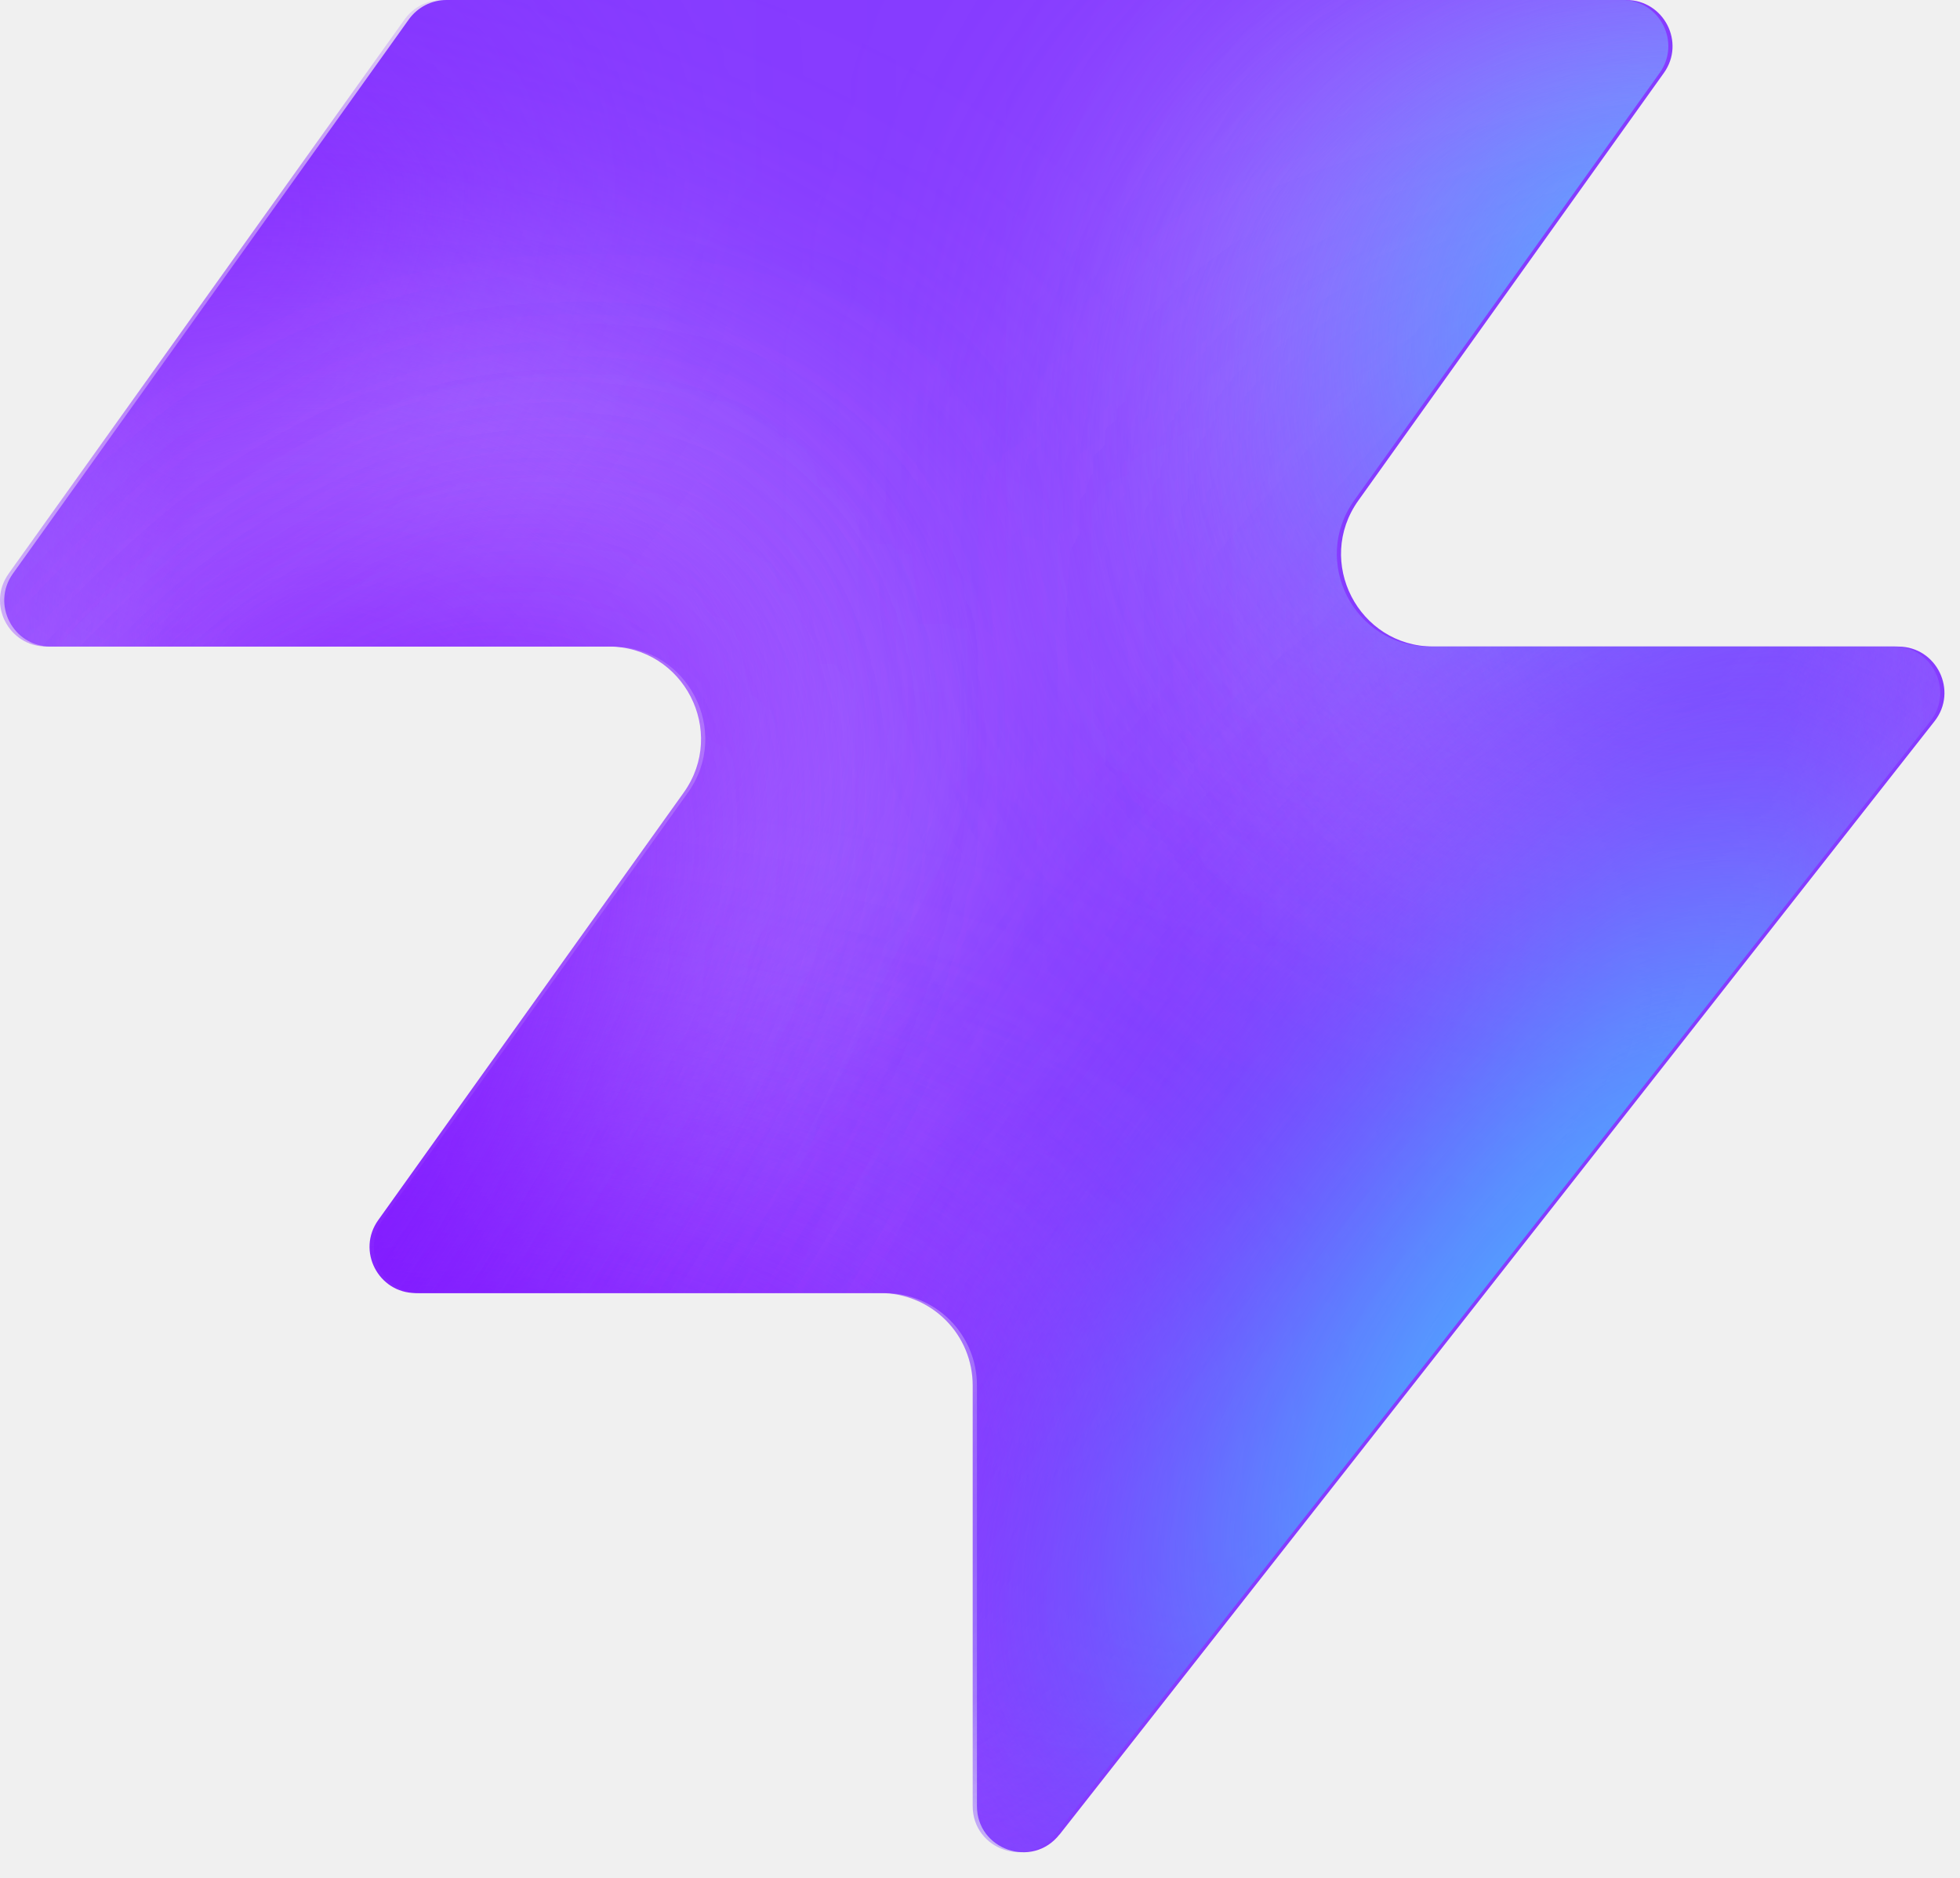
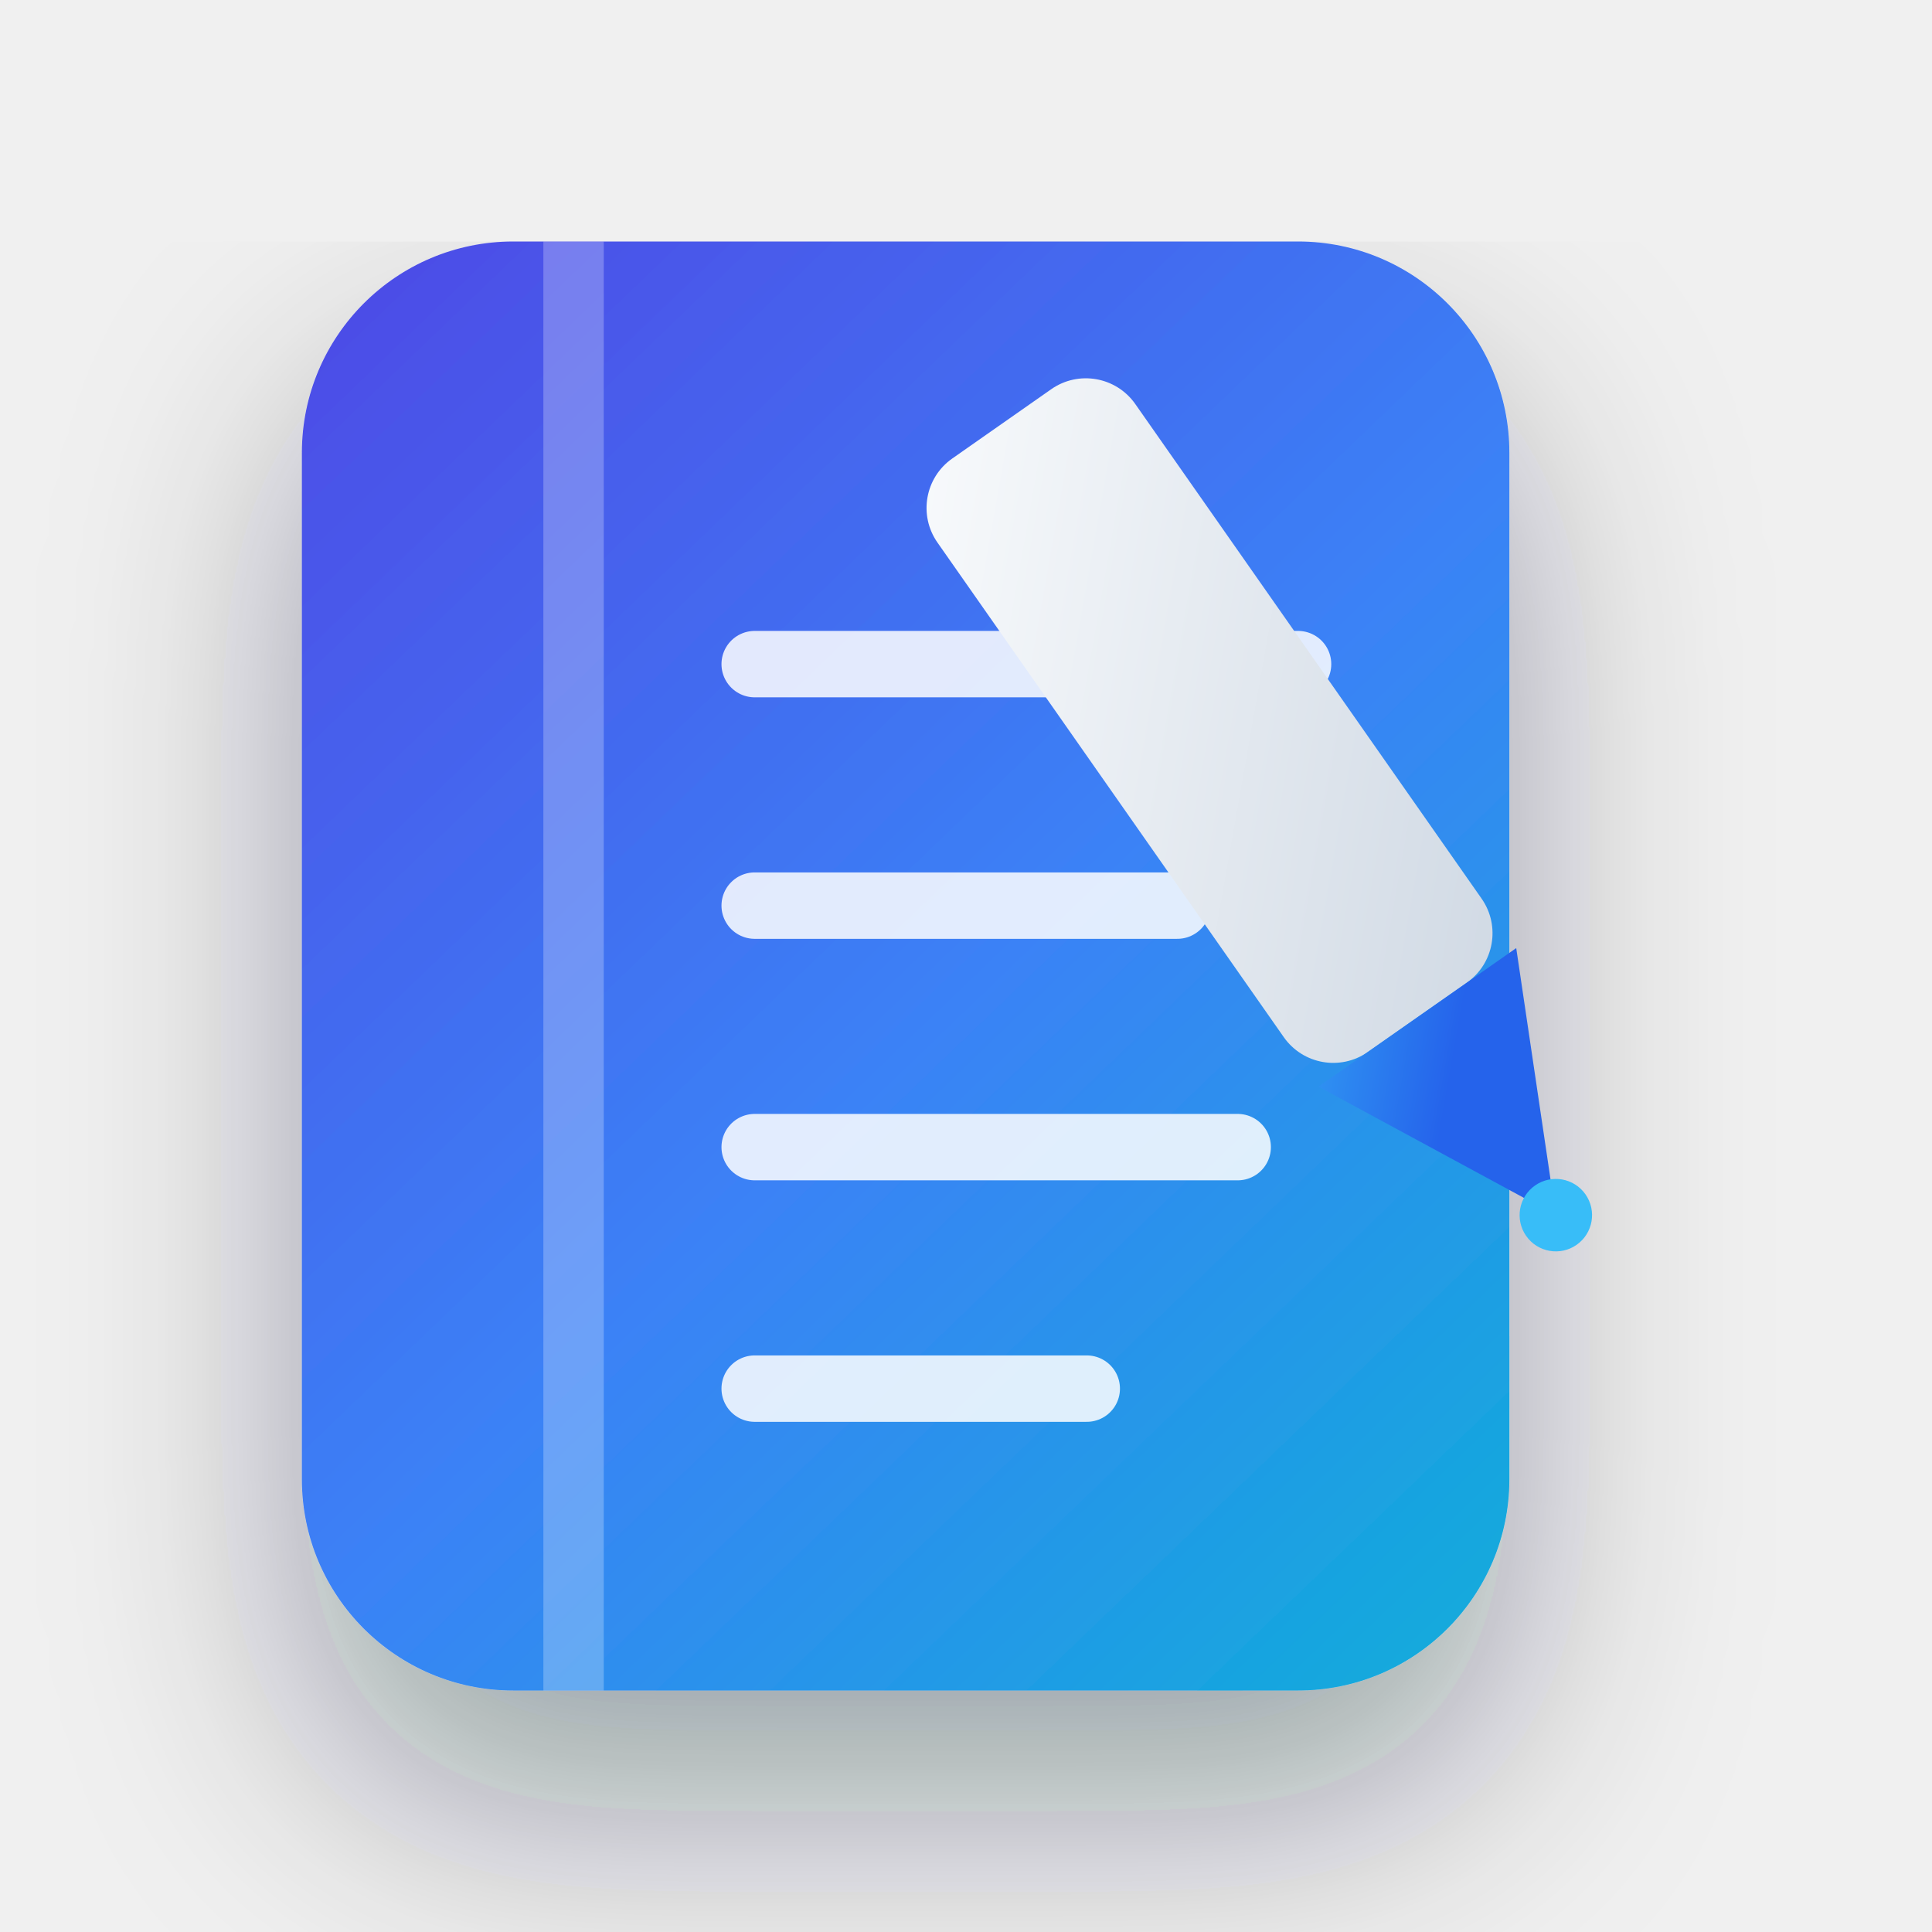
- <svg xmlns="http://www.w3.org/2000/svg" width="48" height="46" fill="none" viewBox="0 0 48 46">
-   <path fill="#863bff" d="M25.946 44.938c-.664.845-2.021.375-2.021-.698V33.937a2.26 2.26 0 0 0-2.262-2.262H10.287c-.92 0-1.456-1.04-.92-1.788l7.48-10.471c1.07-1.497 0-3.578-1.842-3.578H1.237c-.92 0-1.456-1.04-.92-1.788L10.013.474c.214-.297.556-.474.92-.474h28.894c.92 0 1.456 1.04.92 1.788l-7.48 10.471c-1.07 1.498 0 3.579 1.842 3.579h11.377c.943 0 1.473 1.088.89 1.83L25.947 44.94z" style="fill:#863bff;fill:color(display-p3 .525 .23 1);fill-opacity:1" />
-   <mask id="a" width="48" height="46" x="0" y="0" maskUnits="userSpaceOnUse" style="mask-type:alpha">
-     <path fill="#000" d="M25.842 44.938c-.664.844-2.021.375-2.021-.698V33.937a2.26 2.26 0 0 0-2.262-2.262H10.183c-.92 0-1.456-1.04-.92-1.788l7.48-10.471c1.07-1.498 0-3.579-1.842-3.579H1.133c-.92 0-1.456-1.04-.92-1.787L9.91.473c.214-.297.556-.474.92-.474h28.894c.92 0 1.456 1.04.92 1.788l-7.48 10.471c-1.07 1.498 0 3.578 1.842 3.578h11.377c.943 0 1.473 1.088.89 1.832L25.843 44.94z" style="fill:#000;fill-opacity:1" />
-   </mask>
-   <g mask="url(#a)">
-     <g filter="url(#b)">
-       <ellipse cx="5.508" cy="14.704" fill="#ede6ff" rx="5.508" ry="14.704" style="fill:#ede6ff;fill:color(display-p3 .927 .903 1);fill-opacity:1" transform="matrix(.00324 1 1 -.00324 -4.47 31.516)" />
-     </g>
-     <g filter="url(#c)">
-       <ellipse cx="10.399" cy="29.851" fill="#ede6ff" rx="10.399" ry="29.851" style="fill:#ede6ff;fill:color(display-p3 .927 .903 1);fill-opacity:1" transform="matrix(.00324 1 1 -.00324 -39.328 7.883)" />
-     </g>
-     <g filter="url(#d)">
-       <ellipse cx="5.508" cy="30.487" fill="#7e14ff" rx="5.508" ry="30.487" style="fill:#7e14ff;fill:color(display-p3 .492 .077 1);fill-opacity:1" transform="rotate(89.814 -25.913 -14.639)scale(1 -1)" />
-     </g>
-     <g filter="url(#e)">
-       <ellipse cx="5.508" cy="30.599" fill="#7e14ff" rx="5.508" ry="30.599" style="fill:#7e14ff;fill:color(display-p3 .492 .077 1);fill-opacity:1" transform="rotate(89.814 -32.644 -3.334)scale(1 -1)" />
-     </g>
-     <g filter="url(#f)">
-       <ellipse cx="5.508" cy="30.599" fill="#7e14ff" rx="5.508" ry="30.599" style="fill:#7e14ff;fill:color(display-p3 .492 .077 1);fill-opacity:1" transform="matrix(.00324 1 1 -.00324 -34.34 30.47)" />
-     </g>
-     <g filter="url(#g)">
-       <ellipse cx="14.072" cy="22.078" fill="#ede6ff" rx="14.072" ry="22.078" style="fill:#ede6ff;fill:color(display-p3 .927 .903 1);fill-opacity:1" transform="rotate(93.35 24.506 48.493)scale(-1 1)" />
-     </g>
-     <g filter="url(#h)">
-       <ellipse cx="3.47" cy="21.501" fill="#7e14ff" rx="3.47" ry="21.501" style="fill:#7e14ff;fill:color(display-p3 .492 .077 1);fill-opacity:1" transform="rotate(89.009 28.708 47.59)scale(-1 1)" />
-     </g>
-     <g filter="url(#i)">
-       <ellipse cx="3.47" cy="21.501" fill="#7e14ff" rx="3.47" ry="21.501" style="fill:#7e14ff;fill:color(display-p3 .492 .077 1);fill-opacity:1" transform="rotate(89.009 28.708 47.59)scale(-1 1)" />
-     </g>
-     <g filter="url(#j)">
-       <ellipse cx=".387" cy="8.972" fill="#7e14ff" rx="4.407" ry="29.108" style="fill:#7e14ff;fill:color(display-p3 .492 .077 1);fill-opacity:1" transform="rotate(39.51 .387 8.972)" />
-     </g>
-     <g filter="url(#k)">
-       <ellipse cx="47.523" cy="-6.092" fill="#7e14ff" rx="4.407" ry="29.108" style="fill:#7e14ff;fill:color(display-p3 .492 .077 1);fill-opacity:1" transform="rotate(37.892 47.523 -6.092)" />
-     </g>
-     <g filter="url(#l)">
-       <ellipse cx="41.412" cy="6.333" fill="#47bfff" rx="5.971" ry="9.665" style="fill:#47bfff;fill:color(display-p3 .28 .748 1);fill-opacity:1" transform="rotate(37.892 41.412 6.333)" />
-     </g>
-     <g filter="url(#m)">
-       <ellipse cx="-1.879" cy="38.332" fill="#7e14ff" rx="4.407" ry="29.108" style="fill:#7e14ff;fill:color(display-p3 .492 .077 1);fill-opacity:1" transform="rotate(37.892 -1.88 38.332)" />
-     </g>
-     <g filter="url(#n)">
-       <ellipse cx="-1.879" cy="38.332" fill="#7e14ff" rx="4.407" ry="29.108" style="fill:#7e14ff;fill:color(display-p3 .492 .077 1);fill-opacity:1" transform="rotate(37.892 -1.88 38.332)" />
-     </g>
-     <g filter="url(#o)">
-       <ellipse cx="35.651" cy="29.907" fill="#7e14ff" rx="4.407" ry="29.108" style="fill:#7e14ff;fill:color(display-p3 .492 .077 1);fill-opacity:1" transform="rotate(37.892 35.651 29.907)" />
-     </g>
-     <g filter="url(#p)">
-       <ellipse cx="38.418" cy="32.4" fill="#47bfff" rx="5.971" ry="15.297" style="fill:#47bfff;fill:color(display-p3 .28 .748 1);fill-opacity:1" transform="rotate(37.892 38.418 32.4)" />
-     </g>
-   </g>
+ <svg xmlns="http://www.w3.org/2000/svg" viewBox="0 0 64 64" fill="none">
  <defs>
-     <filter id="b" width="60.045" height="41.654" x="-19.77" y="16.149" color-interpolation-filters="sRGB" filterUnits="userSpaceOnUse">
-       <feFlood flood-opacity="0" result="BackgroundImageFix" />
-       <feBlend in="SourceGraphic" in2="BackgroundImageFix" result="shape" />
-       <feGaussianBlur result="effect1_foregroundBlur_2002_17158" stdDeviation="7.659" />
-     </filter>
-     <filter id="c" width="90.34" height="51.437" x="-54.613" y="-7.533" color-interpolation-filters="sRGB" filterUnits="userSpaceOnUse">
-       <feFlood flood-opacity="0" result="BackgroundImageFix" />
-       <feBlend in="SourceGraphic" in2="BackgroundImageFix" result="shape" />
-       <feGaussianBlur result="effect1_foregroundBlur_2002_17158" stdDeviation="7.659" />
-     </filter>
-     <filter id="d" width="79.355" height="29.4" x="-49.64" y="2.03" color-interpolation-filters="sRGB" filterUnits="userSpaceOnUse">
-       <feFlood flood-opacity="0" result="BackgroundImageFix" />
-       <feBlend in="SourceGraphic" in2="BackgroundImageFix" result="shape" />
-       <feGaussianBlur result="effect1_foregroundBlur_2002_17158" stdDeviation="4.596" />
-     </filter>
-     <filter id="e" width="79.579" height="29.4" x="-45.045" y="20.029" color-interpolation-filters="sRGB" filterUnits="userSpaceOnUse">
-       <feFlood flood-opacity="0" result="BackgroundImageFix" />
-       <feBlend in="SourceGraphic" in2="BackgroundImageFix" result="shape" />
-       <feGaussianBlur result="effect1_foregroundBlur_2002_17158" stdDeviation="4.596" />
-     </filter>
-     <filter id="f" width="79.579" height="29.4" x="-43.513" y="21.178" color-interpolation-filters="sRGB" filterUnits="userSpaceOnUse">
-       <feFlood flood-opacity="0" result="BackgroundImageFix" />
-       <feBlend in="SourceGraphic" in2="BackgroundImageFix" result="shape" />
-       <feGaussianBlur result="effect1_foregroundBlur_2002_17158" stdDeviation="4.596" />
-     </filter>
-     <filter id="g" width="74.749" height="58.852" x="15.756" y="-17.901" color-interpolation-filters="sRGB" filterUnits="userSpaceOnUse">
-       <feFlood flood-opacity="0" result="BackgroundImageFix" />
-       <feBlend in="SourceGraphic" in2="BackgroundImageFix" result="shape" />
-       <feGaussianBlur result="effect1_foregroundBlur_2002_17158" stdDeviation="7.659" />
-     </filter>
-     <filter id="h" width="61.377" height="25.362" x="23.548" y="2.284" color-interpolation-filters="sRGB" filterUnits="userSpaceOnUse">
-       <feFlood flood-opacity="0" result="BackgroundImageFix" />
-       <feBlend in="SourceGraphic" in2="BackgroundImageFix" result="shape" />
-       <feGaussianBlur result="effect1_foregroundBlur_2002_17158" stdDeviation="4.596" />
-     </filter>
-     <filter id="i" width="61.377" height="25.362" x="23.548" y="2.284" color-interpolation-filters="sRGB" filterUnits="userSpaceOnUse">
-       <feFlood flood-opacity="0" result="BackgroundImageFix" />
-       <feBlend in="SourceGraphic" in2="BackgroundImageFix" result="shape" />
-       <feGaussianBlur result="effect1_foregroundBlur_2002_17158" stdDeviation="4.596" />
-     </filter>
-     <filter id="j" width="56.045" height="63.649" x="-27.636" y="-22.853" color-interpolation-filters="sRGB" filterUnits="userSpaceOnUse">
-       <feFlood flood-opacity="0" result="BackgroundImageFix" />
-       <feBlend in="SourceGraphic" in2="BackgroundImageFix" result="shape" />
-       <feGaussianBlur result="effect1_foregroundBlur_2002_17158" stdDeviation="4.596" />
-     </filter>
-     <filter id="k" width="54.814" height="64.646" x="20.116" y="-38.415" color-interpolation-filters="sRGB" filterUnits="userSpaceOnUse">
-       <feFlood flood-opacity="0" result="BackgroundImageFix" />
-       <feBlend in="SourceGraphic" in2="BackgroundImageFix" result="shape" />
-       <feGaussianBlur result="effect1_foregroundBlur_2002_17158" stdDeviation="4.596" />
-     </filter>
-     <filter id="l" width="33.541" height="35.313" x="24.641" y="-11.323" color-interpolation-filters="sRGB" filterUnits="userSpaceOnUse">
-       <feFlood flood-opacity="0" result="BackgroundImageFix" />
-       <feBlend in="SourceGraphic" in2="BackgroundImageFix" result="shape" />
-       <feGaussianBlur result="effect1_foregroundBlur_2002_17158" stdDeviation="4.596" />
-     </filter>
-     <filter id="m" width="54.814" height="64.646" x="-29.286" y="6.009" color-interpolation-filters="sRGB" filterUnits="userSpaceOnUse">
-       <feFlood flood-opacity="0" result="BackgroundImageFix" />
-       <feBlend in="SourceGraphic" in2="BackgroundImageFix" result="shape" />
-       <feGaussianBlur result="effect1_foregroundBlur_2002_17158" stdDeviation="4.596" />
-     </filter>
-     <filter id="n" width="54.814" height="64.646" x="-29.286" y="6.009" color-interpolation-filters="sRGB" filterUnits="userSpaceOnUse">
-       <feFlood flood-opacity="0" result="BackgroundImageFix" />
-       <feBlend in="SourceGraphic" in2="BackgroundImageFix" result="shape" />
-       <feGaussianBlur result="effect1_foregroundBlur_2002_17158" stdDeviation="4.596" />
-     </filter>
-     <filter id="o" width="54.814" height="64.646" x="8.244" y="-2.416" color-interpolation-filters="sRGB" filterUnits="userSpaceOnUse">
-       <feFlood flood-opacity="0" result="BackgroundImageFix" />
-       <feBlend in="SourceGraphic" in2="BackgroundImageFix" result="shape" />
-       <feGaussianBlur result="effect1_foregroundBlur_2002_17158" stdDeviation="4.596" />
-     </filter>
-     <filter id="p" width="39.409" height="43.623" x="18.713" y="10.588" color-interpolation-filters="sRGB" filterUnits="userSpaceOnUse">
-       <feFlood flood-opacity="0" result="BackgroundImageFix" />
-       <feBlend in="SourceGraphic" in2="BackgroundImageFix" result="shape" />
-       <feGaussianBlur result="effect1_foregroundBlur_2002_17158" stdDeviation="4.596" />
+     <linearGradient id="bookBg" x1="8" y1="8" x2="56" y2="58" gradientUnits="userSpaceOnUse">
+       <stop stop-color="#4f46e5" />
+       <stop offset="0.5" stop-color="#3b82f6" />
+       <stop offset="1" stop-color="#06b6d4" />
+     </linearGradient>
+     <linearGradient id="penBody" x1="36" y1="12" x2="54" y2="30" gradientUnits="userSpaceOnUse">
+       <stop stop-color="#f8fafc" />
+       <stop offset="1" stop-color="#cbd5e1" />
+     </linearGradient>
+     <linearGradient id="penTip" x1="30" y1="36" x2="36" y2="42" gradientUnits="userSpaceOnUse">
+       <stop stop-color="#38bdf8" />
+       <stop offset="1" stop-color="#2563eb" />
+     </linearGradient>
+     <filter id="shadow" x="0" y="4" width="64" height="60" filterUnits="userSpaceOnUse">
+       <feDropShadow dx="0" dy="4" stdDeviation="4" flood-color="#0f172a" flood-opacity="0.35" />
    </filter>
  </defs>
+   <g filter="url(#shadow)">
+     <rect x="10" y="8" width="40" height="48" rx="7" fill="url(#bookBg)" />
+     <path d="M19 8v48" stroke="#ffffff" stroke-width="2" stroke-opacity="0.25" />
+     <path d="M25 22h18" stroke="#ffffff" stroke-width="2.2" stroke-linecap="round" stroke-opacity="0.85" />
+     <path d="M25 30h14" stroke="#ffffff" stroke-width="2.2" stroke-linecap="round" stroke-opacity="0.85" />
+     <path d="M25 38h16" stroke="#ffffff" stroke-width="2.2" stroke-linecap="round" stroke-opacity="0.85" />
+     <path d="M25 46h11" stroke="#ffffff" stroke-width="2.2" stroke-linecap="round" stroke-opacity="0.85" />
+   </g>
+   <g transform="rotate(-35 44 26)">
+     <rect x="38" y="10" width="8" height="24" rx="2" fill="url(#penBody)" />
+     <path d="M38 34l4 8 4-8h-8z" fill="url(#penTip)" />
+     <circle cx="42" cy="42" r="1.2" fill="#38bdf8" />
+   </g>
</svg>
